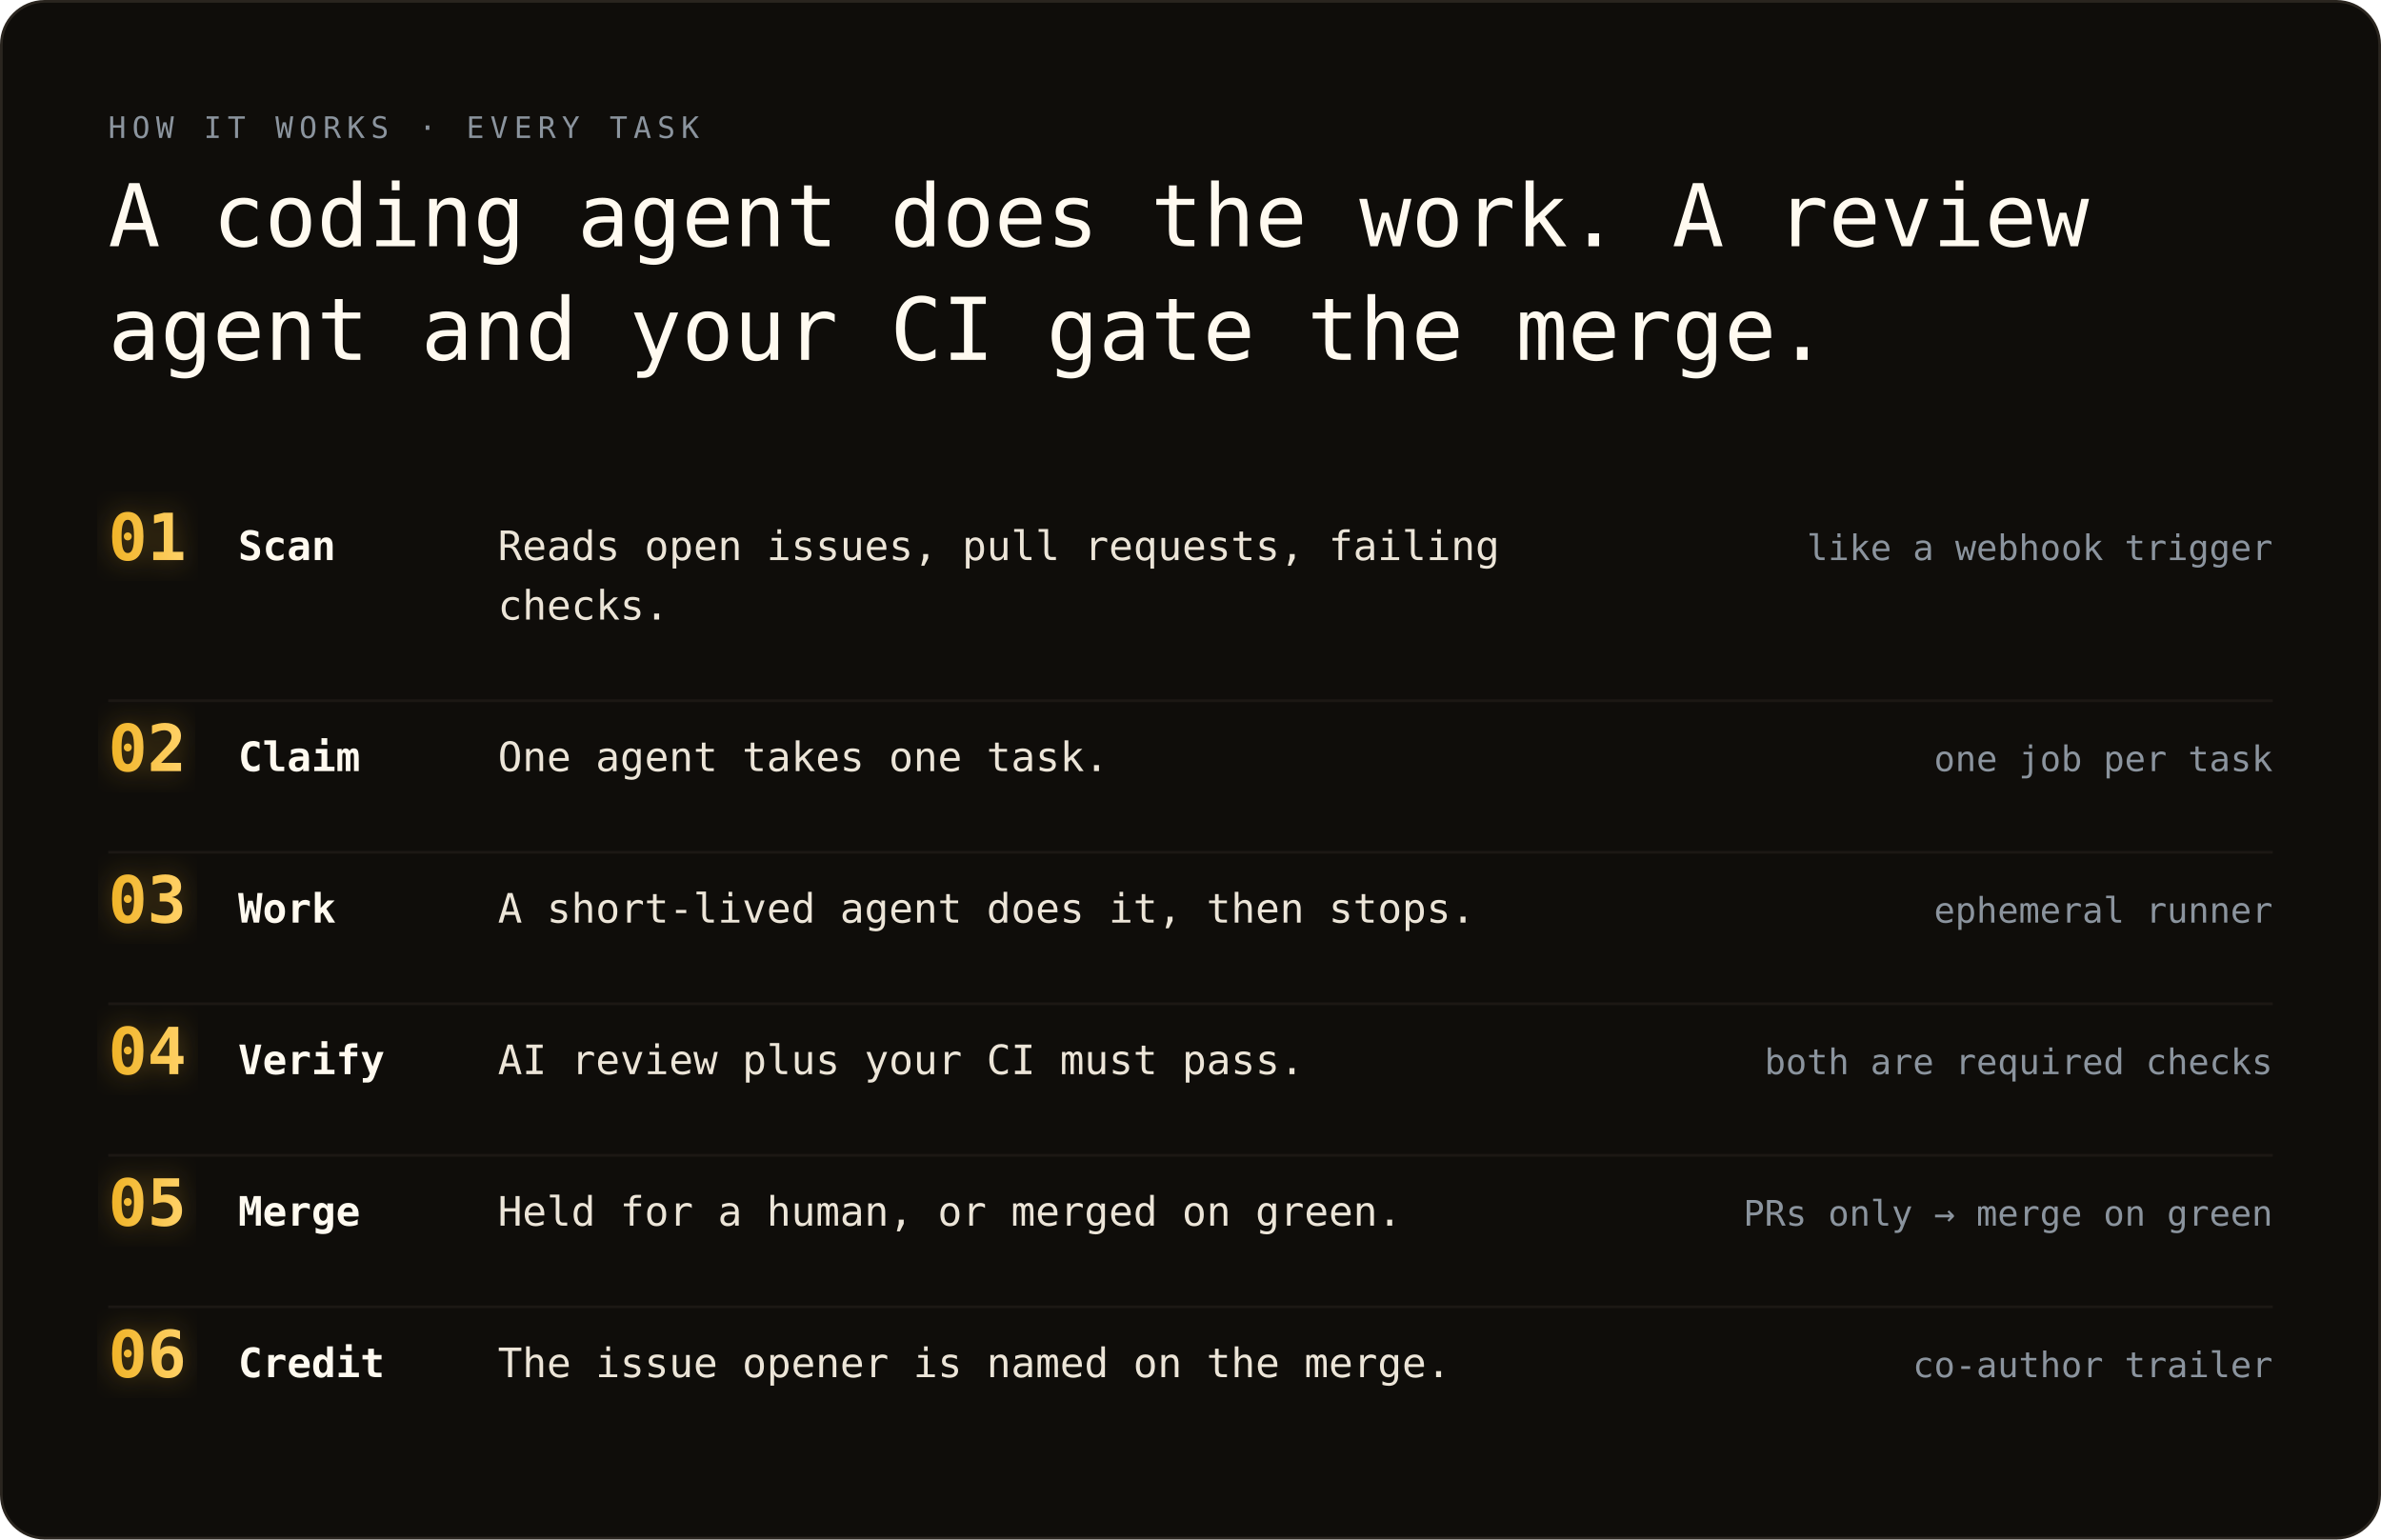
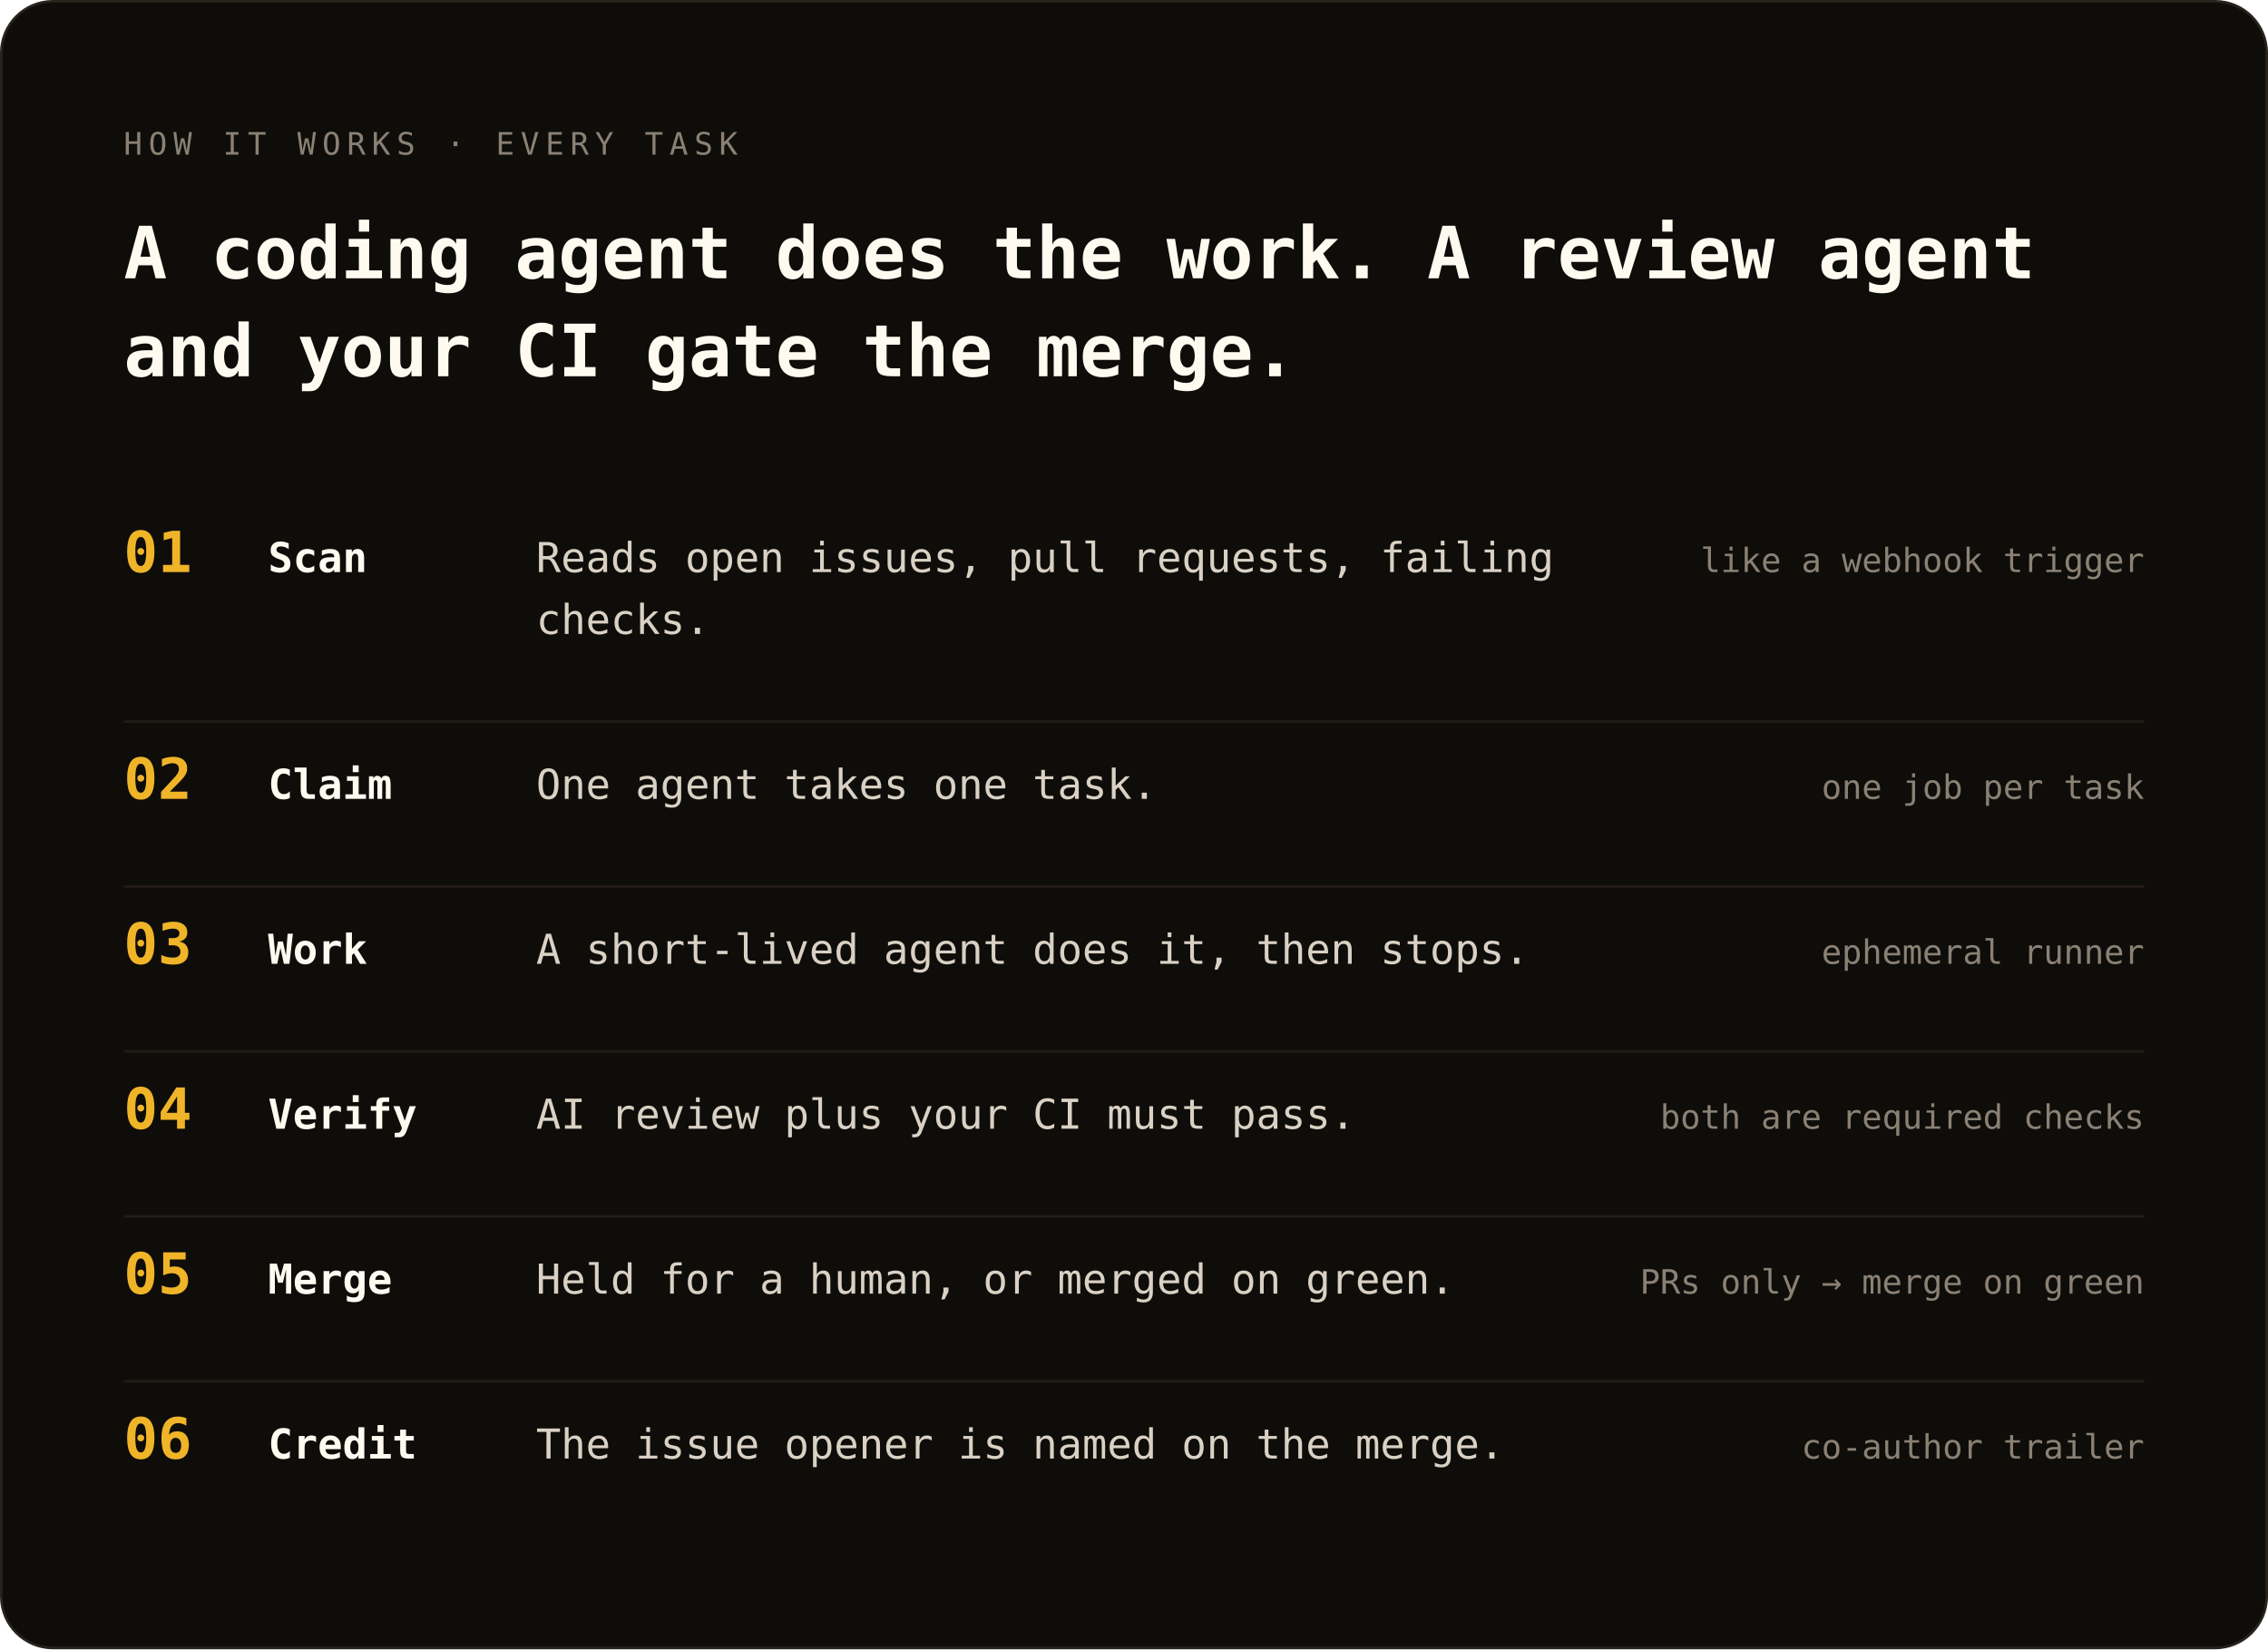
- <svg xmlns="http://www.w3.org/2000/svg" width="1760" height="1138" viewBox="0 0 880 569" role="img" aria-label="How Hive works: scan, claim, work, verify, merge, credit" font-family="'IBM Plex Mono', 'JetBrains Mono', ui-monospace, SFMono-Regular, Menlo, Consolas, monospace">
-   <defs>
-     <linearGradient id="amber" x1="0" y1="0" x2="1" y2="0">
-       <stop offset="0" stop-color="#f0b429" />
-       <stop offset="1" stop-color="#ffd166" />
-     </linearGradient>
-     <filter id="glow" x="-20%" y="-40%" width="140%" height="180%">
-       <feGaussianBlur stdDeviation="5" />
-     </filter>
-   </defs>
-   <rect x="0.5" y="0.5" width="879" height="568" rx="16" fill="#0f0d0a" stroke="#2a251f" />
-   <text x="40" y="51" fill="#8b949e" font-size="11" font-weight="500" letter-spacing="2.2">HOW IT WORKS · EVERY TASK</text>
-   <text x="40" y="91" fill="#fffaf0" font-size="32">A coding agent does the work. A review</text>
-   <text x="40" y="133" fill="#fffaf0" font-size="32">agent and your CI gate the merge.</text>
-   <text x="40" y="207" fill="#f0b429" font-size="24" font-weight="700" filter="url(#glow)" opacity="0.35">01</text>
-   <text x="40" y="207" fill="url(#amber)" font-size="24" font-weight="700">01</text>
-   <text x="88" y="207" fill="#fffaf0" font-size="15" font-weight="700">Scan</text>
-   <text x="184" y="207" fill="#ece5d8" font-size="15">Reads open issues, pull requests, failing</text>
-   <text x="184" y="229" fill="#ece5d8" font-size="15">checks.</text>
-   <text x="840" y="207" fill="#8b949e" font-size="13" text-anchor="end">like a webhook trigger</text>
-   <line x1="40" y1="259" x2="840" y2="259" stroke="#1c1814" />
-   <text x="40" y="285" fill="#f0b429" font-size="24" font-weight="700" filter="url(#glow)" opacity="0.35">02</text>
-   <text x="40" y="285" fill="url(#amber)" font-size="24" font-weight="700">02</text>
-   <text x="88" y="285" fill="#fffaf0" font-size="15" font-weight="700">Claim</text>
-   <text x="184" y="285" fill="#ece5d8" font-size="15">One agent takes one task.</text>
-   <text x="840" y="285" fill="#8b949e" font-size="13" text-anchor="end">one job per task</text>
-   <line x1="40" y1="315" x2="840" y2="315" stroke="#1c1814" />
-   <text x="40" y="341" fill="#f0b429" font-size="24" font-weight="700" filter="url(#glow)" opacity="0.35">03</text>
-   <text x="40" y="341" fill="url(#amber)" font-size="24" font-weight="700">03</text>
-   <text x="88" y="341" fill="#fffaf0" font-size="15" font-weight="700">Work</text>
-   <text x="184" y="341" fill="#ece5d8" font-size="15">A short-lived agent does it, then stops.</text>
-   <text x="840" y="341" fill="#8b949e" font-size="13" text-anchor="end">ephemeral runner</text>
-   <line x1="40" y1="371" x2="840" y2="371" stroke="#1c1814" />
-   <text x="40" y="397" fill="#f0b429" font-size="24" font-weight="700" filter="url(#glow)" opacity="0.35">04</text>
-   <text x="40" y="397" fill="url(#amber)" font-size="24" font-weight="700">04</text>
-   <text x="88" y="397" fill="#fffaf0" font-size="15" font-weight="700">Verify</text>
-   <text x="184" y="397" fill="#ece5d8" font-size="15">AI review plus your CI must pass.</text>
-   <text x="840" y="397" fill="#8b949e" font-size="13" text-anchor="end">both are required checks</text>
-   <line x1="40" y1="427" x2="840" y2="427" stroke="#1c1814" />
-   <text x="40" y="453" fill="#f0b429" font-size="24" font-weight="700" filter="url(#glow)" opacity="0.35">05</text>
-   <text x="40" y="453" fill="url(#amber)" font-size="24" font-weight="700">05</text>
-   <text x="88" y="453" fill="#fffaf0" font-size="15" font-weight="700">Merge</text>
-   <text x="184" y="453" fill="#ece5d8" font-size="15">Held for a human, or merged on green.</text>
-   <text x="840" y="453" fill="#8b949e" font-size="13" text-anchor="end">PRs only → merge on green</text>
-   <line x1="40" y1="483" x2="840" y2="483" stroke="#1c1814" />
-   <text x="40" y="509" fill="#f0b429" font-size="24" font-weight="700" filter="url(#glow)" opacity="0.35">06</text>
-   <text x="40" y="509" fill="url(#amber)" font-size="24" font-weight="700">06</text>
-   <text x="88" y="509" fill="#fffaf0" font-size="15" font-weight="700">Credit</text>
-   <text x="184" y="509" fill="#ece5d8" font-size="15">The issue opener is named on the merge.</text>
-   <text x="840" y="509" fill="#8b949e" font-size="13" text-anchor="end">co-author trailer</text>
+ <svg xmlns="http://www.w3.org/2000/svg" width="1760" height="1280" viewBox="0 0 880 640" role="img" aria-label="How Hive works: scan, claim, work, verify, merge, credit" font-family="'IBM Plex Mono', 'JetBrains Mono', ui-monospace, SFMono-Regular, Menlo, Consolas, monospace">
+   <rect x="0.5" y="0.5" width="879" height="639" rx="20" fill="#0f0d0a" stroke="#28231c" />
+   <text x="48" y="60" fill="#8a8174" font-size="12" font-weight="500" letter-spacing="2.4">HOW IT WORKS · EVERY TASK</text>
+   <text x="48" y="108" fill="#fffaf0" font-size="28" font-weight="700">A coding agent does the work. A review agent</text>
+   <text x="48" y="146" fill="#fffaf0" font-size="28" font-weight="700">and your CI gate the merge.</text>
+   <text x="48" y="222" fill="#f0b429" font-size="22" font-weight="700">01</text>
+   <text x="104" y="222" fill="#fffaf0" font-size="16" font-weight="700">Scan</text>
+   <text x="208" y="222" fill="#d9d1c4" font-size="16">Reads open issues, pull requests, failing</text>
+   <text x="208" y="246" fill="#d9d1c4" font-size="16">checks.</text>
+   <text x="832" y="222" fill="#8a8174" font-size="13" text-anchor="end">like a webhook trigger</text>
+   <line x1="48" y1="280" x2="832" y2="280" stroke="#211c16" />
+   <text x="48" y="310" fill="#f0b429" font-size="22" font-weight="700">02</text>
+   <text x="104" y="310" fill="#fffaf0" font-size="16" font-weight="700">Claim</text>
+   <text x="208" y="310" fill="#d9d1c4" font-size="16">One agent takes one task.</text>
+   <text x="832" y="310" fill="#8a8174" font-size="13" text-anchor="end">one job per task</text>
+   <line x1="48" y1="344" x2="832" y2="344" stroke="#211c16" />
+   <text x="48" y="374" fill="#f0b429" font-size="22" font-weight="700">03</text>
+   <text x="104" y="374" fill="#fffaf0" font-size="16" font-weight="700">Work</text>
+   <text x="208" y="374" fill="#d9d1c4" font-size="16">A short-lived agent does it, then stops.</text>
+   <text x="832" y="374" fill="#8a8174" font-size="13" text-anchor="end">ephemeral runner</text>
+   <line x1="48" y1="408" x2="832" y2="408" stroke="#211c16" />
+   <text x="48" y="438" fill="#f0b429" font-size="22" font-weight="700">04</text>
+   <text x="104" y="438" fill="#fffaf0" font-size="16" font-weight="700">Verify</text>
+   <text x="208" y="438" fill="#d9d1c4" font-size="16">AI review plus your CI must pass.</text>
+   <text x="832" y="438" fill="#8a8174" font-size="13" text-anchor="end">both are required checks</text>
+   <line x1="48" y1="472" x2="832" y2="472" stroke="#211c16" />
+   <text x="48" y="502" fill="#f0b429" font-size="22" font-weight="700">05</text>
+   <text x="104" y="502" fill="#fffaf0" font-size="16" font-weight="700">Merge</text>
+   <text x="208" y="502" fill="#d9d1c4" font-size="16">Held for a human, or merged on green.</text>
+   <text x="832" y="502" fill="#8a8174" font-size="13" text-anchor="end">PRs only → merge on green</text>
+   <line x1="48" y1="536" x2="832" y2="536" stroke="#211c16" />
+   <text x="48" y="566" fill="#f0b429" font-size="22" font-weight="700">06</text>
+   <text x="104" y="566" fill="#fffaf0" font-size="16" font-weight="700">Credit</text>
+   <text x="208" y="566" fill="#d9d1c4" font-size="16">The issue opener is named on the merge.</text>
+   <text x="832" y="566" fill="#8a8174" font-size="13" text-anchor="end">co-author trailer</text>
</svg>
